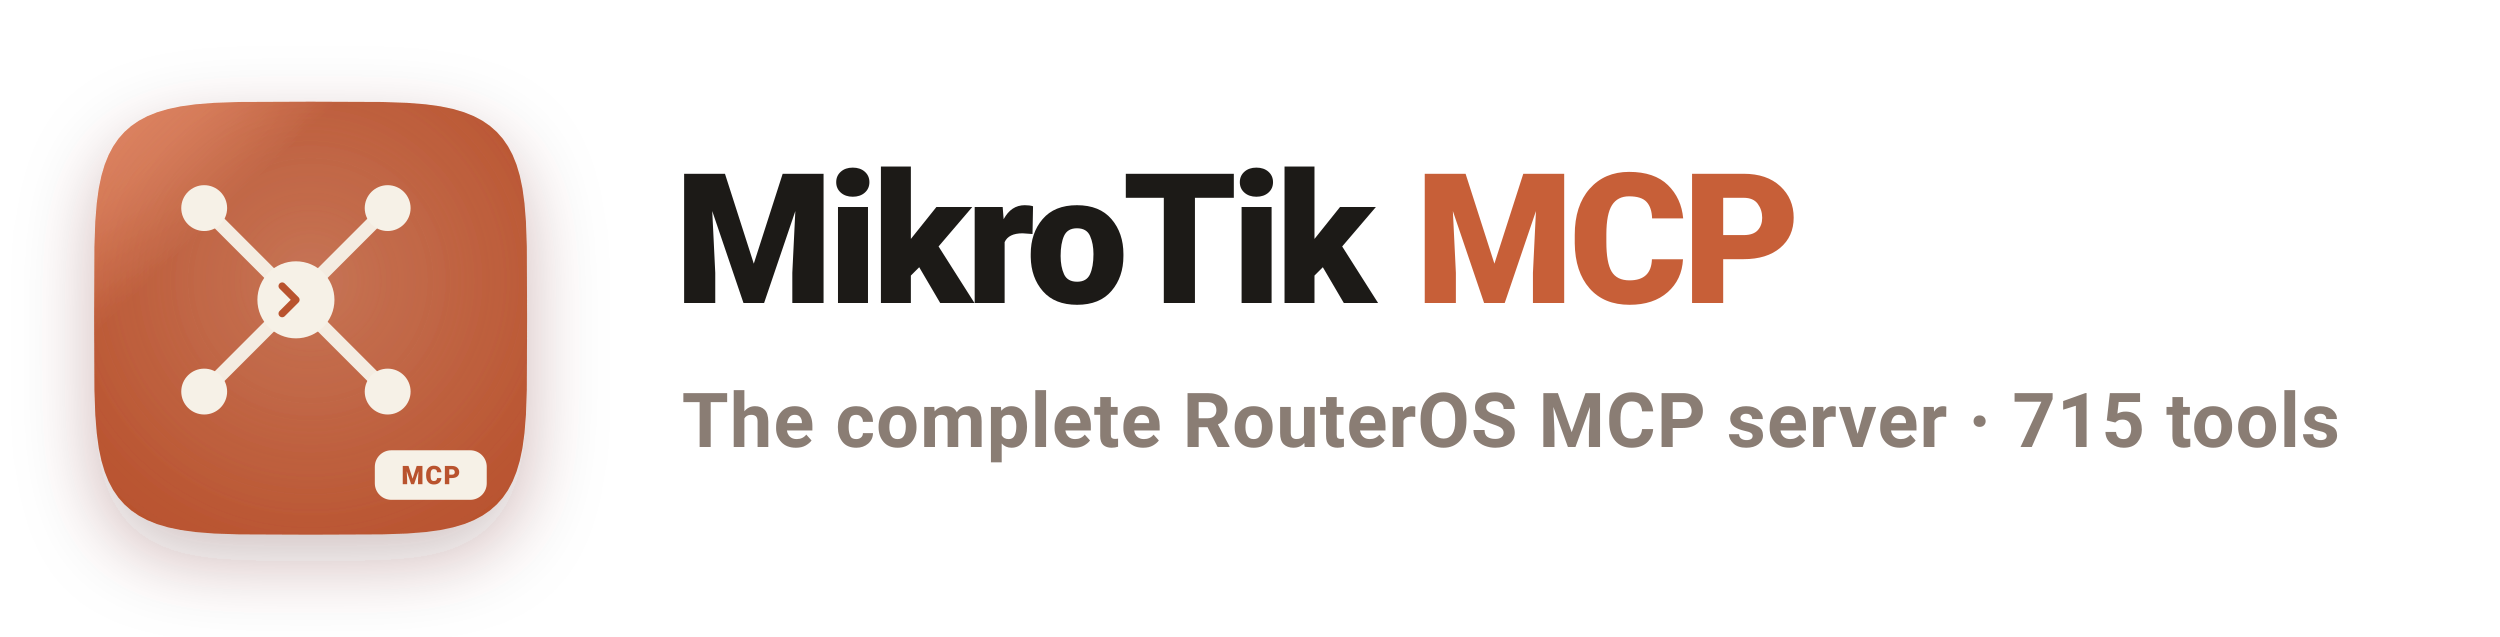
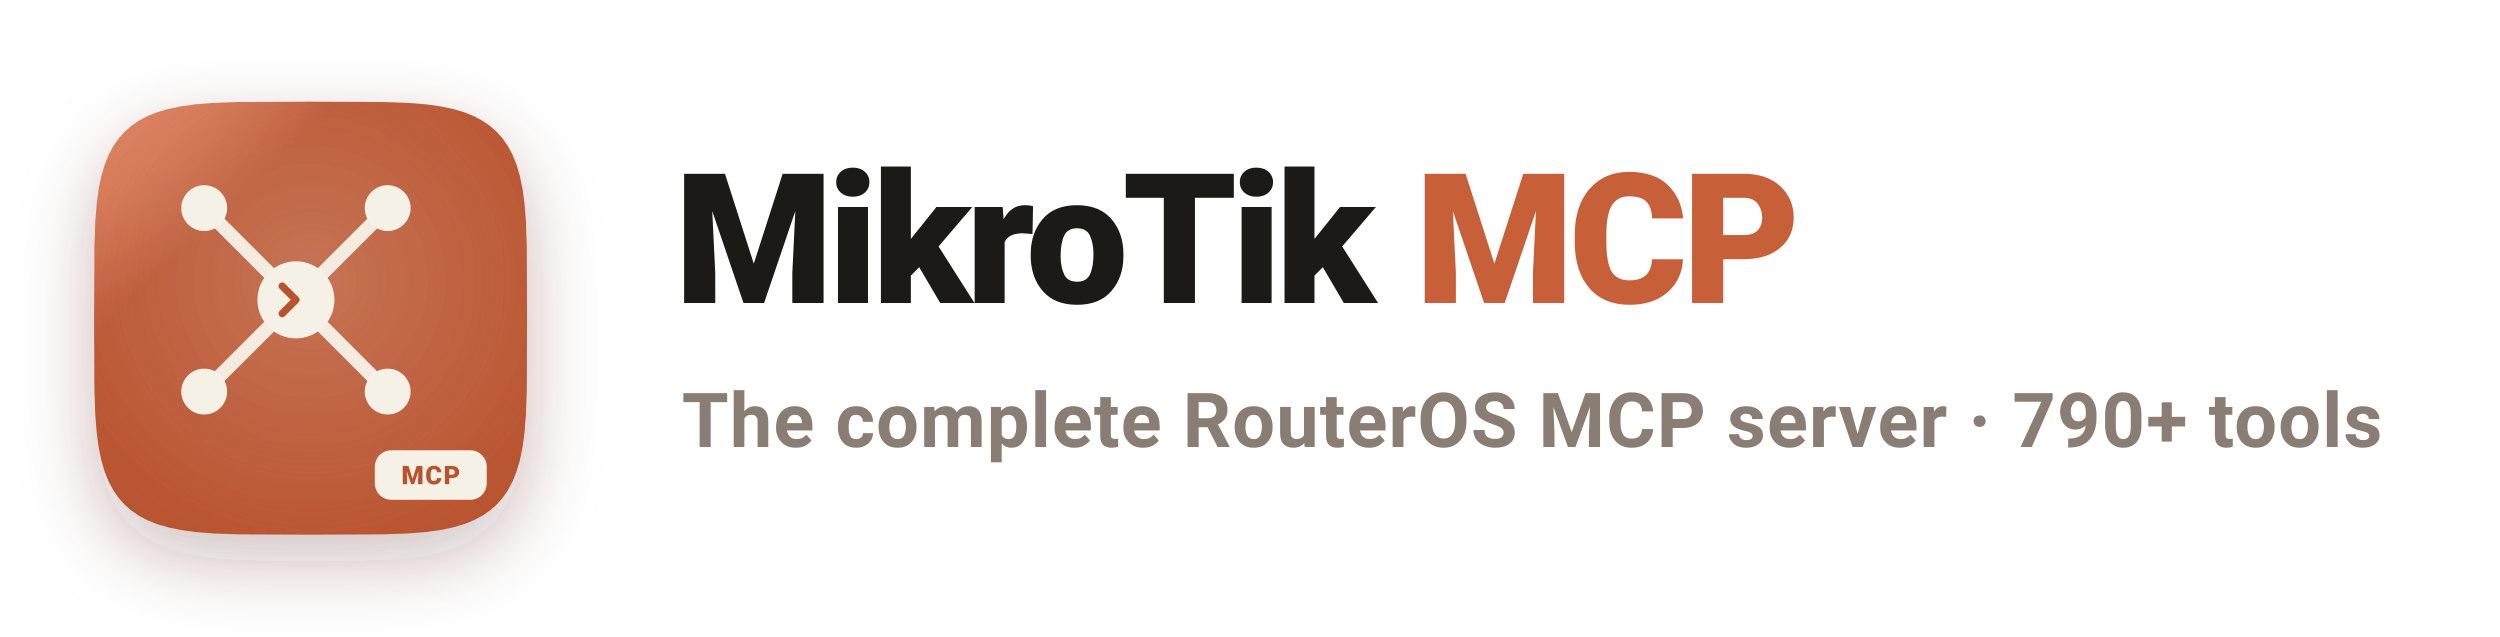
<svg xmlns="http://www.w3.org/2000/svg" width="660" height="168" viewBox="0 0 660 168" fill="none" role="img" aria-label="MikroTik MCP — the complete RouterOS MCP server">
  <defs>
    <linearGradient id="coral" x1="24" y1="18" x2="150" y2="150" gradientUnits="userSpaceOnUse">
      <stop offset="0" stop-color="#E08763" />
      <stop offset="0.5" stop-color="#D2724F" />
      <stop offset="1" stop-color="#B9532F" />
    </linearGradient>
    <radialGradient id="glow" cx="0.5" cy="0.42" r="0.62">
      <stop offset="0" stop-color="#FBF7EF" stop-opacity="0.20" />
      <stop offset="1" stop-color="#FBF7EF" stop-opacity="0" />
    </radialGradient>
    <filter id="soft" x="-30%" y="-30%" width="160%" height="170%">
      <feDropShadow dx="0" dy="7" stdDeviation="10" flood-color="#5A2412" flood-opacity="0.28" />
    </filter>
    <clipPath id="sq">
      <path d="M 492.00,256.00 L 491.68,334.04 L 490.73,361.35 L 489.14,381.37 L 486.91,397.63 L 484.01,411.43 L 480.45,423.42 L 476.20,433.97 L 471.23,443.31 L 465.50,451.62 L 458.99,458.99 L 451.62,465.50 L 443.31,471.23 L 433.97,476.20 L 423.42,480.45 L 411.43,484.01 L 397.63,486.91 L 381.37,489.14 L 361.35,490.73 L 334.04,491.68 L 256.00,492.00 L 177.96,491.68 L 150.65,490.73 L 130.63,489.14 L 114.37,486.91 L 100.57,484.01 L 88.58,480.45 L 78.03,476.20 L 68.69,471.23 L 60.38,465.50 L 53.01,458.99 L 46.50,451.62 L 40.77,443.31 L 35.80,433.97 L 31.55,423.42 L 27.99,411.43 L 25.09,397.63 L 22.86,381.37 L 21.27,361.35 L 20.32,334.04 L 20.00,256.00 L 20.32,177.96 L 21.27,150.65 L 22.86,130.63 L 25.09,114.37 L 27.99,100.57 L 31.55,88.58 L 35.80,78.03 L 40.77,68.69 L 46.50,60.38 L 53.01,53.01 L 60.38,46.50 L 68.69,40.77 L 78.03,35.80 L 88.58,31.55 L 100.57,27.99 L 114.37,25.09 L 130.63,22.86 L 150.65,21.27 L 177.96,20.32 L 256.00,20.00 L 334.04,20.32 L 361.35,21.27 L 381.37,22.86 L 397.63,25.09 L 411.43,27.99 L 423.42,31.55 L 433.97,35.80 L 443.31,40.77 L 451.62,46.50 L 458.99,53.01 L 465.50,60.38 L 471.23,68.69 L 476.20,78.03 L 480.45,88.58 L 484.01,100.57 L 486.91,114.37 L 489.14,130.63 L 490.73,150.65 L 491.68,177.96 L 492.00,256.00 Z" />
    </clipPath>
  </defs>
  <g transform="translate(20,22)" filter="url(#soft)">
    <g transform="scale(0.2421875)">
      <path clip-path="url(#sq)" fill="url(#coral)" d="M0 0h512v512H0z" />
      <rect clip-path="url(#sq)" width="512" height="512" fill="url(#glow)" />
      <g stroke="#F6F1E7" stroke-width="15" stroke-linecap="round" opacity="0.96">
        <line x1="240" y1="236" x2="140" y2="136" />
        <line x1="240" y1="236" x2="340" y2="136" />
        <line x1="240" y1="236" x2="140" y2="336" />
        <line x1="240" y1="236" x2="340" y2="336" />
      </g>
      <circle cx="240" cy="236" r="42" fill="#F6F1E7" />
      <circle cx="140" cy="136" r="25" fill="#F6F1E7" />
      <circle cx="340" cy="136" r="25" fill="#F6F1E7" />
      <circle cx="140" cy="336" r="25" fill="#F6F1E7" />
      <circle cx="340" cy="336" r="25" fill="#F6F1E7" />
      <path d="M225 221 L240 236 L225 251" fill="none" stroke="#B9532F" stroke-width="8" stroke-linecap="round" stroke-linejoin="round" />
      <g transform="translate(326 400)">
        <rect width="122" height="54" rx="18" fill="#F6F1E7" />
        <text x="61" y="37" text-anchor="middle" font-family="-apple-system, 'SF Pro Display', 'Segoe UI', Roboto, Helvetica, Arial, sans-serif" font-size="28" font-weight="800" letter-spacing="1.5" fill="#B9532F">MCP</text>
      </g>
    </g>
  </g>
  <g font-family="-apple-system, BlinkMacSystemFont, 'SF Pro Display', 'Segoe UI', Roboto, Helvetica, Arial, sans-serif">
    <text x="178" y="80" font-size="48" font-weight="800" fill="#1C1A17" letter-spacing="-1.5">MikroTik <tspan fill="#C75F38">MCP</tspan>
    </text>
-     <text x="180" y="118" font-size="20" font-weight="600" fill="#8A7D74" letter-spacing="0.3">The complete RouterOS MCP server · 715 tools</text>
+     <text x="180" y="118" font-size="20" font-weight="600" fill="#8A7D74" letter-spacing="0.3">The complete RouterOS MCP server · 790+ tools</text>
  </g>
</svg>
